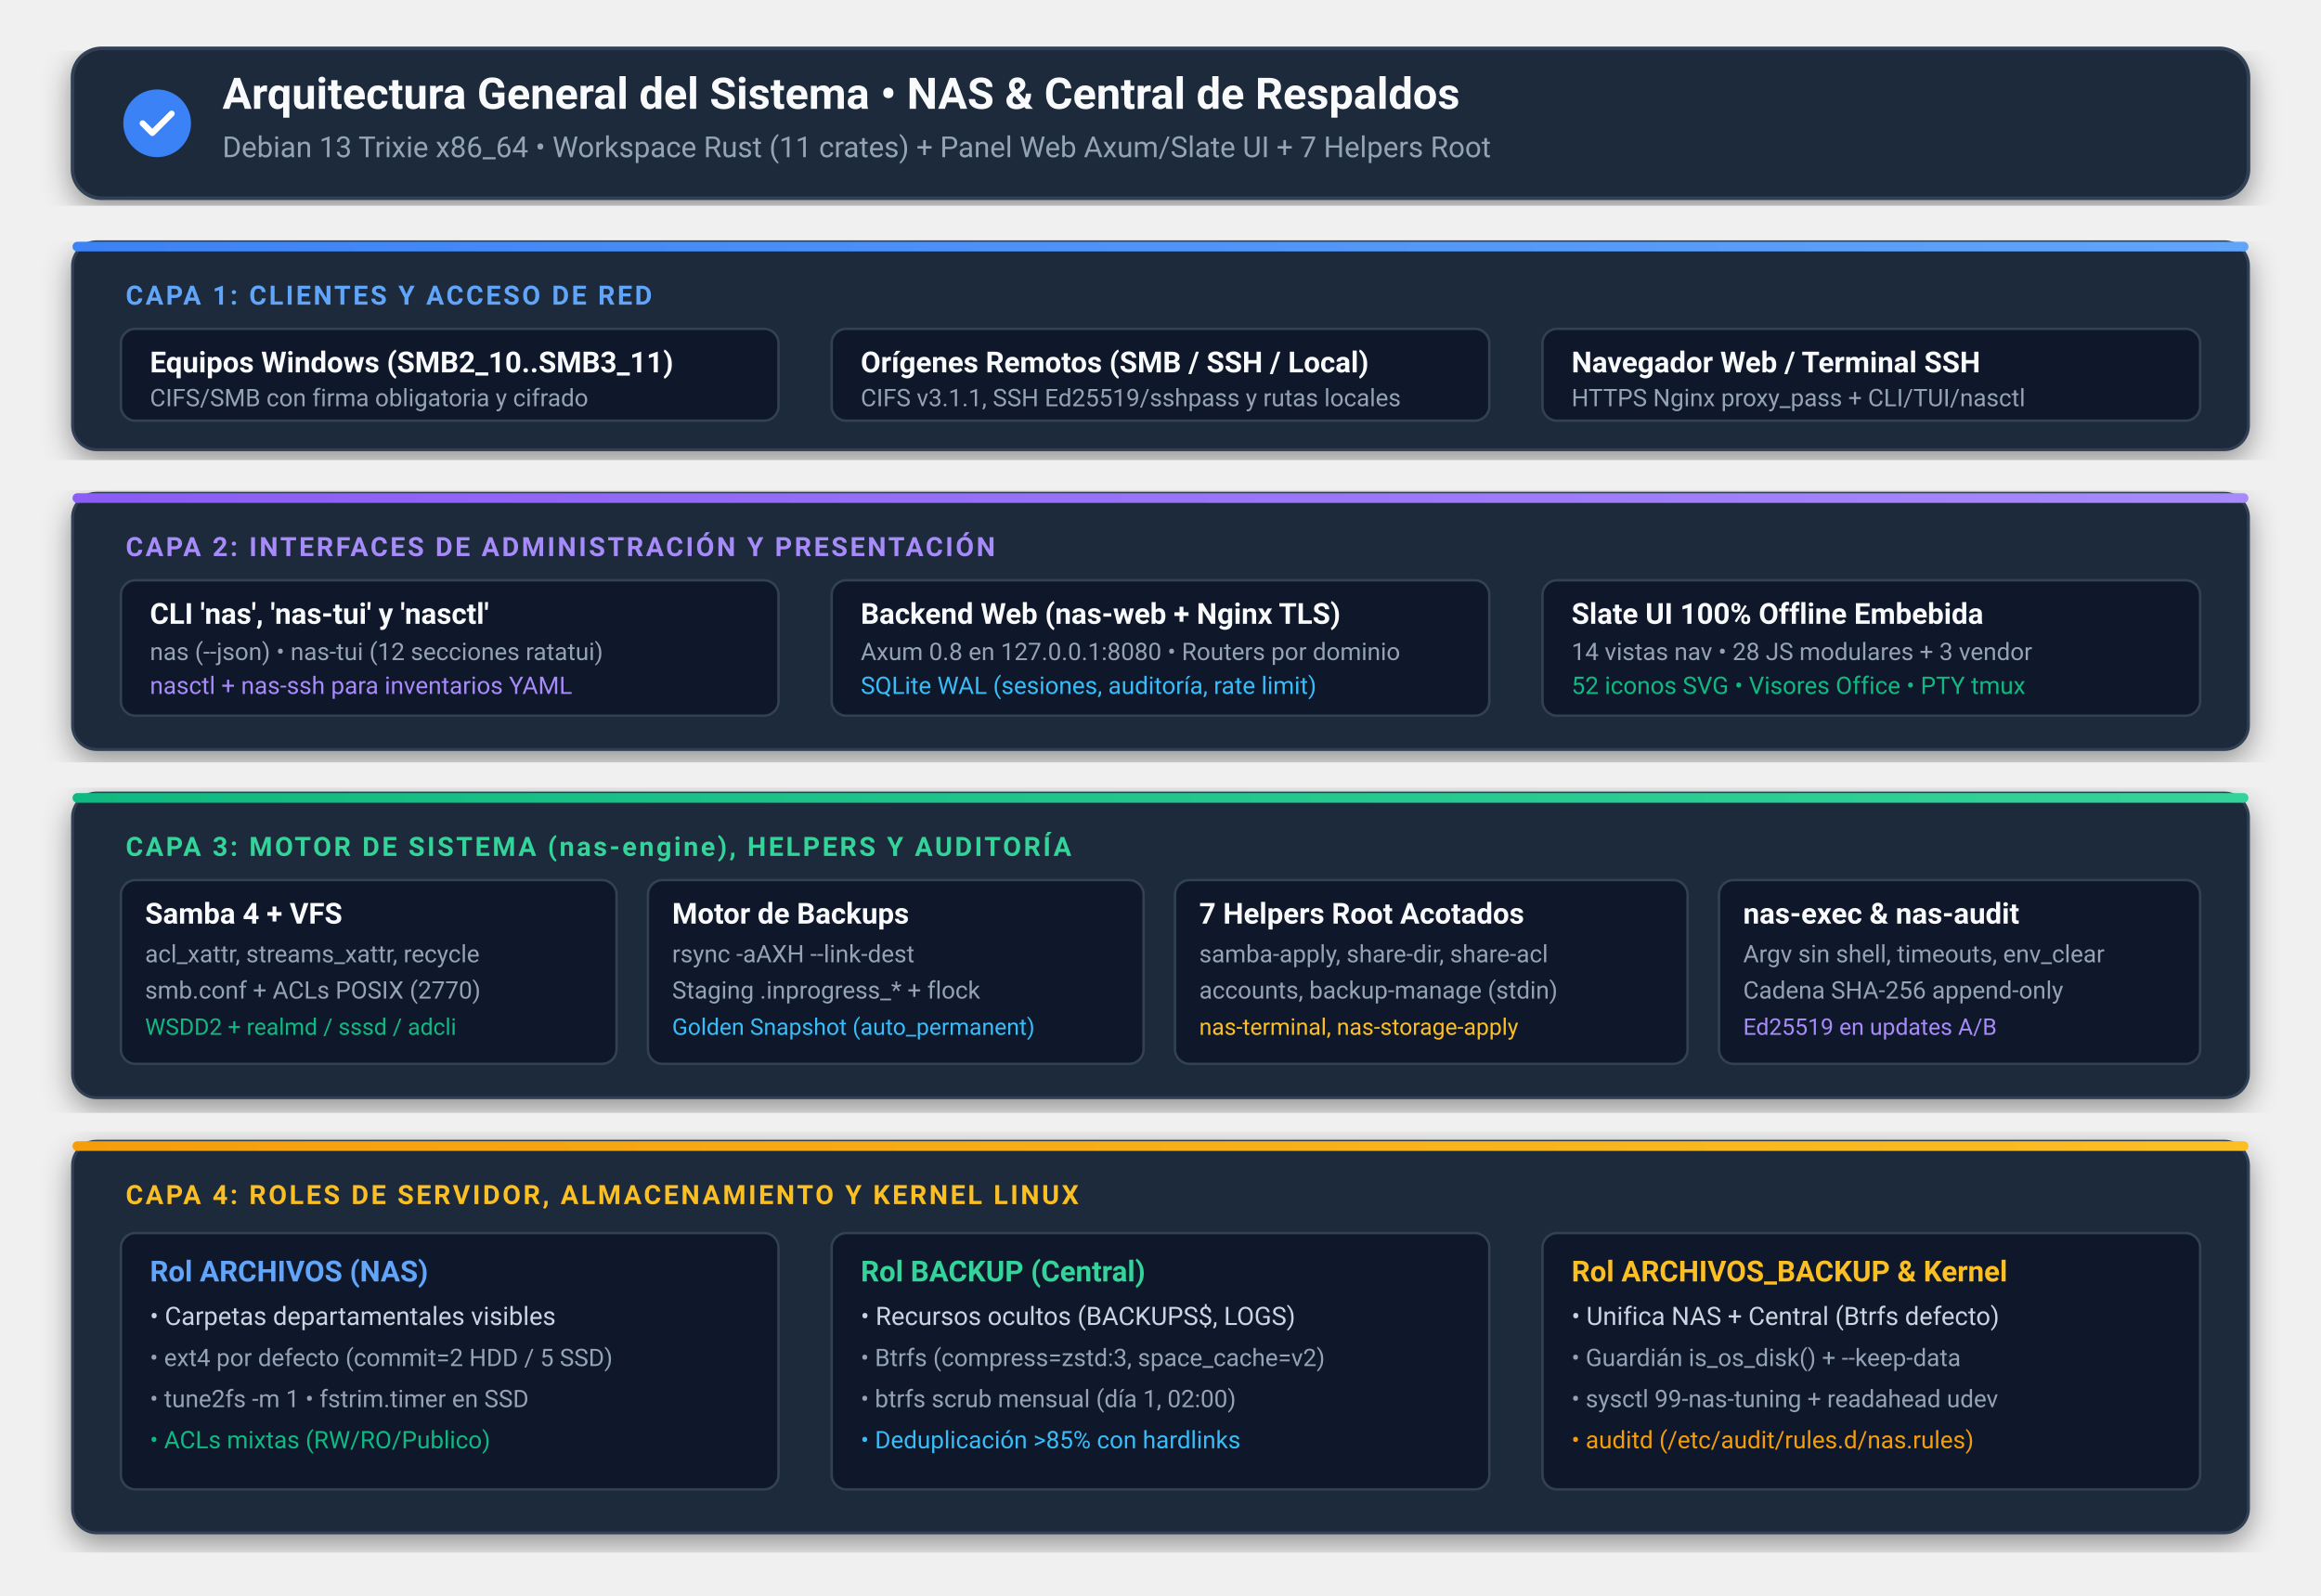
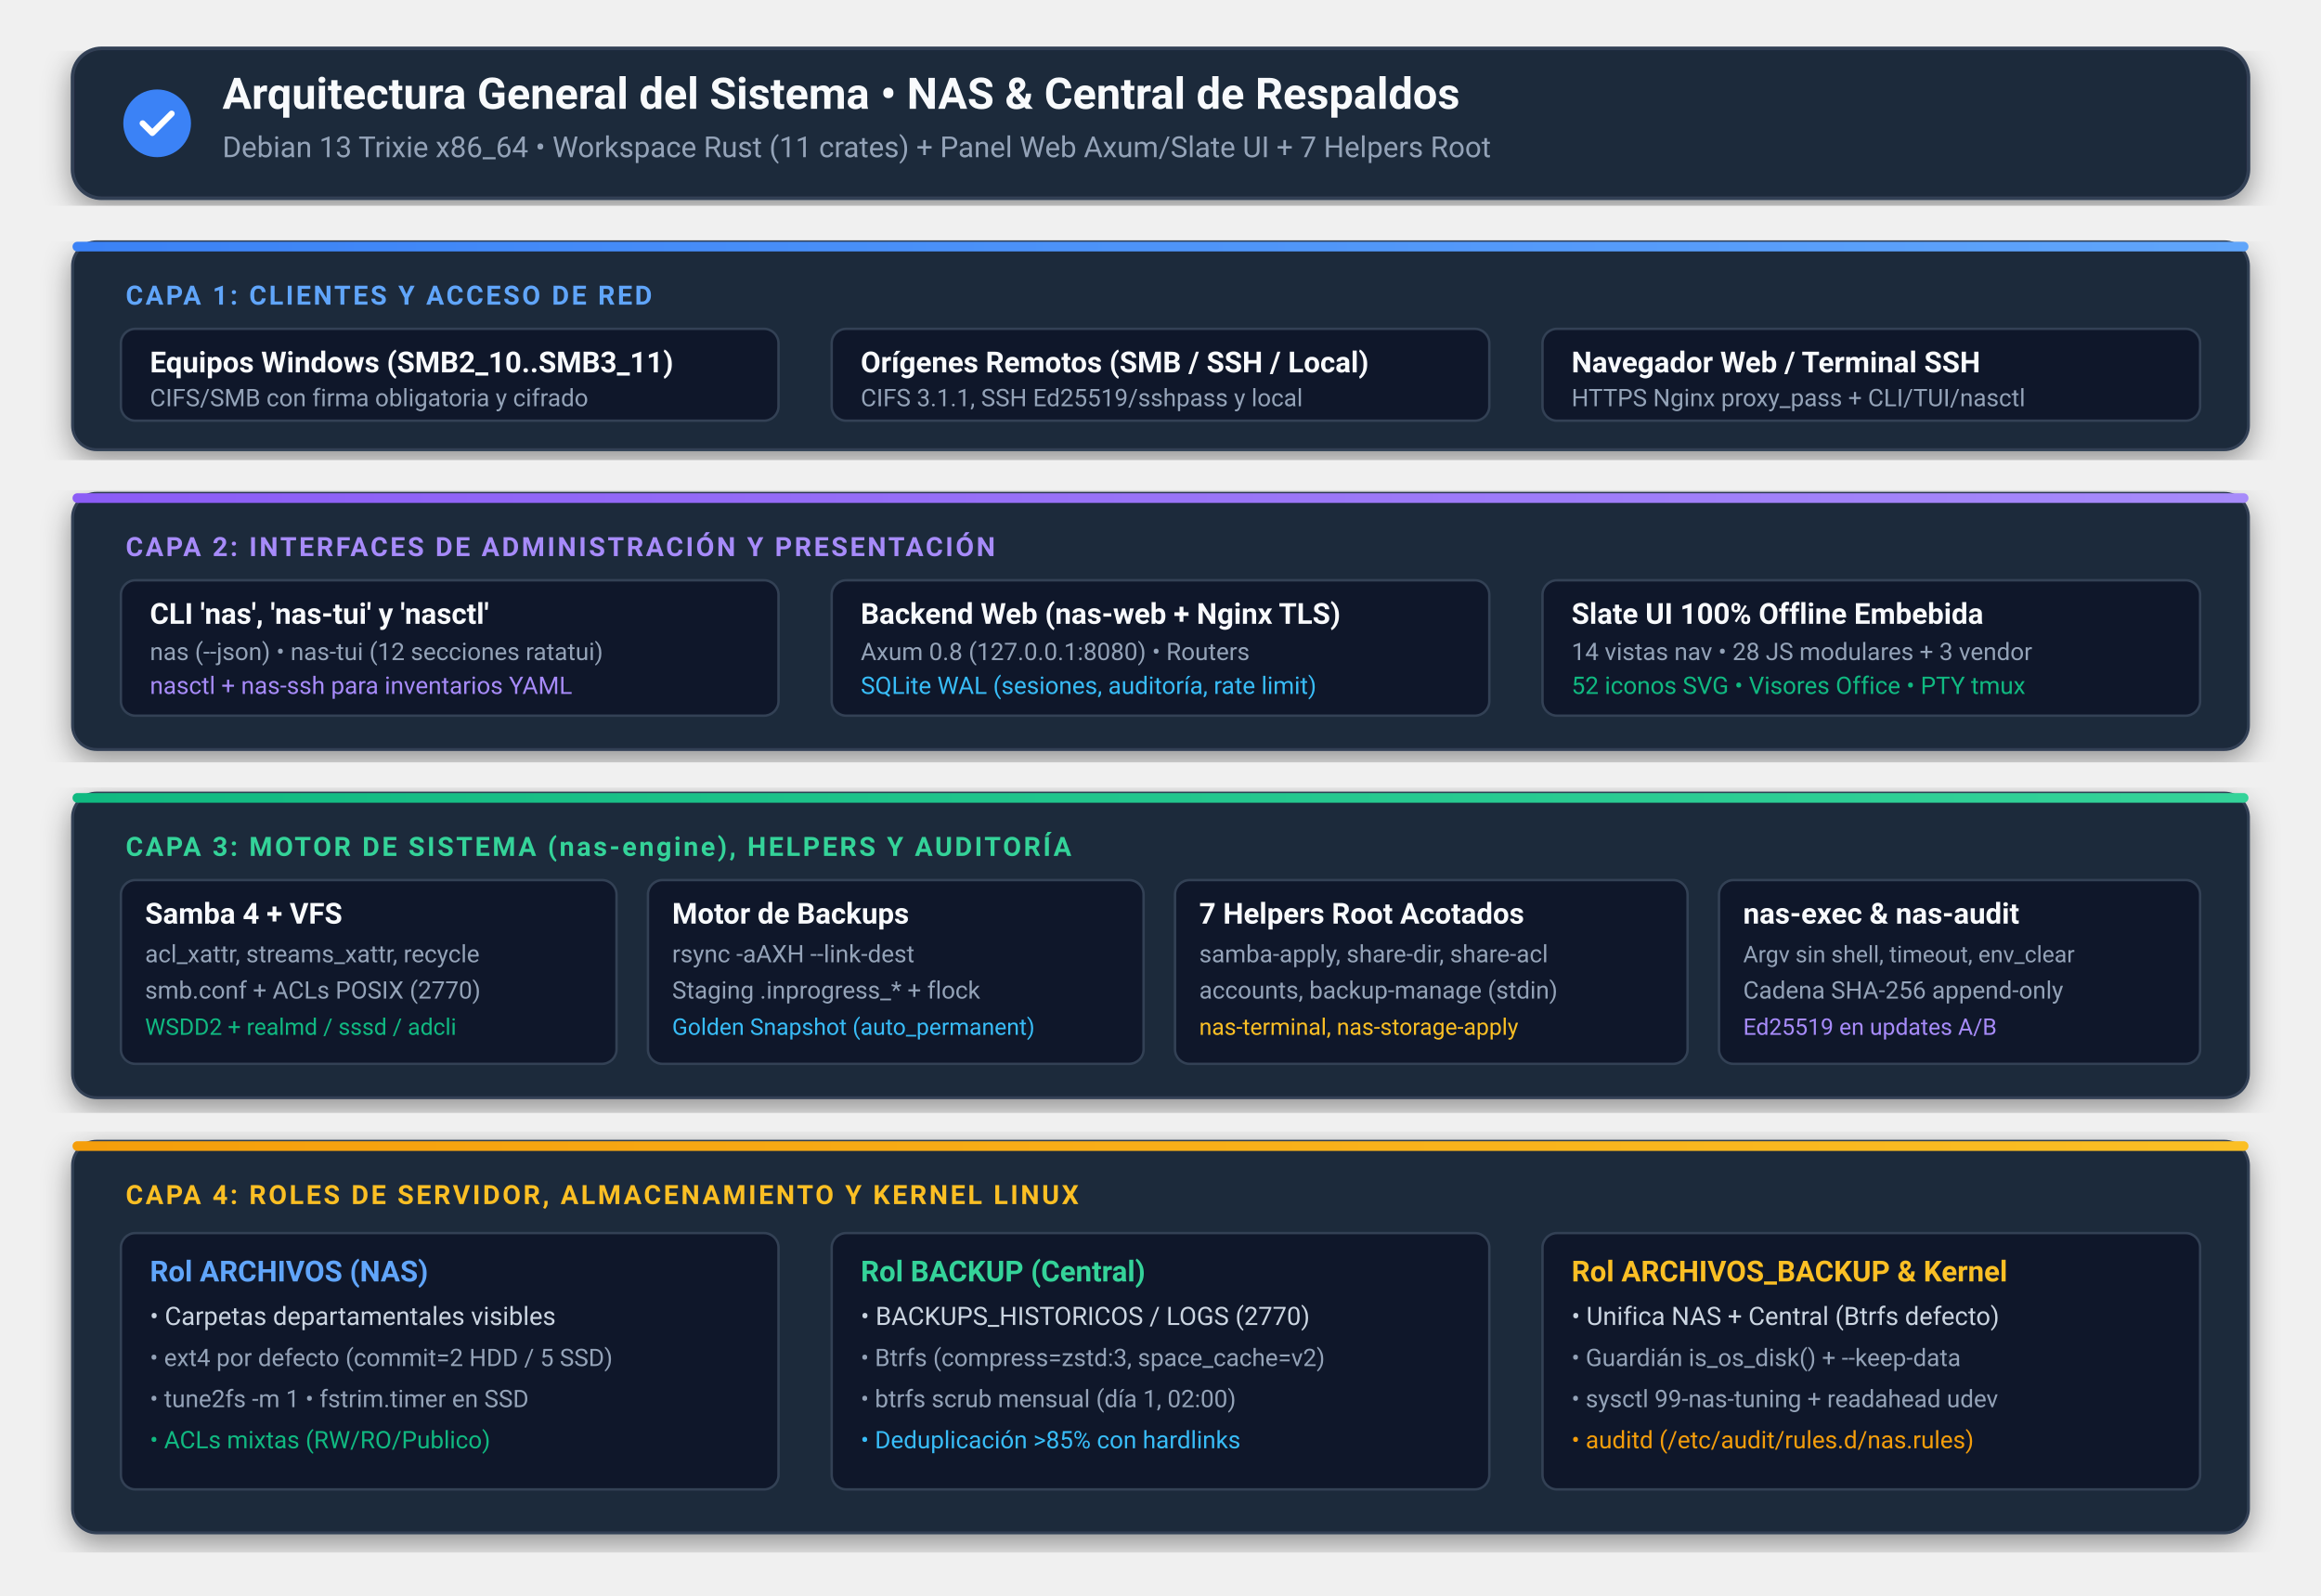
<svg xmlns="http://www.w3.org/2000/svg" viewBox="0 0 960 660" width="100%" height="100%" style="background:#0f172a; font-family:system-ui, -apple-system, 'Segoe UI', Roboto, Helvetica, Arial, sans-serif;">
  <defs>
    <linearGradient id="accent-blue" x1="0%" y1="0%" x2="100%" y2="0%">
      <stop offset="0%" stop-color="#3b82f6" />
      <stop offset="100%" stop-color="#60a5fa" />
    </linearGradient>
    <linearGradient id="accent-purple" x1="0%" y1="0%" x2="100%" y2="0%">
      <stop offset="0%" stop-color="#8b5cf6" />
      <stop offset="100%" stop-color="#a78bfa" />
    </linearGradient>
    <linearGradient id="accent-green" x1="0%" y1="0%" x2="100%" y2="0%">
      <stop offset="0%" stop-color="#10b981" />
      <stop offset="100%" stop-color="#34d399" />
    </linearGradient>
    <linearGradient id="accent-amber" x1="0%" y1="0%" x2="100%" y2="0%">
      <stop offset="0%" stop-color="#f59e0b" />
      <stop offset="100%" stop-color="#fbbf24" />
    </linearGradient>
    <filter id="shadow" x="-5%" y="-5%" width="110%" height="110%">
      <feDropShadow dx="0" dy="4" stdDeviation="6" flood-color="#000000" flood-opacity="0.4" />
    </filter>
  </defs>
  <rect x="30" y="20" width="900" height="62" rx="12" fill="#1e293b" stroke="#334155" stroke-width="1.5" filter="url(#shadow)" />
  <circle cx="65" cy="51" r="14" fill="#3b82f6" />
  <path d="M59 51 L63 55 L71 47" fill="none" stroke="#ffffff" stroke-width="2.5" stroke-linecap="round" stroke-linejoin="round" />
  <text x="92" y="45" fill="#f8fafc" font-size="18" font-weight="700">Arquitectura General del Sistema • NAS &amp; Central de Respaldos</text>
  <text x="92" y="65" fill="#94a3b8" font-size="12">Debian 13 Trixie x86_64 • Workspace Rust (11 crates) + Panel Web Axum/Slate UI + 7 Helpers Root</text>
  <g transform="translate(30, 100)">
    <rect width="900" height="86" rx="10" fill="#1e293b" stroke="#334155" stroke-width="1.2" filter="url(#shadow)" />
    <rect x="0" y="0" width="900" height="4" rx="2" fill="url(#accent-blue)" />
    <text x="22" y="26" fill="#60a5fa" font-size="11" font-weight="700" letter-spacing="1">CAPA 1: CLIENTES Y ACCESO DE RED</text>
    <rect x="20" y="36" width="272" height="38" rx="6" fill="#0f172a" stroke="#334155" stroke-width="1" />
    <text x="32" y="54" fill="#f8fafc" font-size="12" font-weight="600">Equipos Windows (SMB2_10..SMB3_11)</text>
    <text x="32" y="68" fill="#94a3b8" font-size="10">CIFS/SMB con firma obligatoria y cifrado</text>
    <rect x="314" y="36" width="272" height="38" rx="6" fill="#0f172a" stroke="#334155" stroke-width="1" />
    <text x="326" y="54" fill="#f8fafc" font-size="12" font-weight="600">Orígenes Remotos (SMB / SSH / Local)</text>
-     <text x="326" y="68" fill="#94a3b8" font-size="10">CIFS v3.1.1, SSH Ed25519/sshpass y rutas locales</text>
+     <text x="326" y="68" fill="#94a3b8" font-size="10">CIFS 3.1.1, SSH Ed25519/sshpass y local</text>
    <rect x="608" y="36" width="272" height="38" rx="6" fill="#0f172a" stroke="#334155" stroke-width="1" />
    <text x="620" y="54" fill="#f8fafc" font-size="12" font-weight="600">Navegador Web / Terminal SSH</text>
    <text x="620" y="68" fill="#94a3b8" font-size="10">HTTPS Nginx proxy_pass + CLI/TUI/nasctl</text>
  </g>
  <g transform="translate(30, 204)">
    <rect width="900" height="106" rx="10" fill="#1e293b" stroke="#334155" stroke-width="1.2" filter="url(#shadow)" />
    <rect x="0" y="0" width="900" height="4" rx="2" fill="url(#accent-purple)" />
    <text x="22" y="26" fill="#a78bfa" font-size="11" font-weight="700" letter-spacing="1">CAPA 2: INTERFACES DE ADMINISTRACIÓN Y PRESENTACIÓN</text>
    <rect x="20" y="36" width="272" height="56" rx="6" fill="#0f172a" stroke="#334155" stroke-width="1" />
    <text x="32" y="54" fill="#f8fafc" font-size="12" font-weight="600">CLI 'nas', 'nas-tui' y 'nasctl'</text>
    <text x="32" y="69" fill="#94a3b8" font-size="10">nas (--json) • nas-tui (12 secciones ratatui)</text>
    <text x="32" y="83" fill="#a78bfa" font-size="10">nasctl + nas-ssh para inventarios YAML</text>
    <rect x="314" y="36" width="272" height="56" rx="6" fill="#0f172a" stroke="#334155" stroke-width="1" />
    <text x="326" y="54" fill="#f8fafc" font-size="12" font-weight="600">Backend Web (nas-web + Nginx TLS)</text>
-     <text x="326" y="69" fill="#94a3b8" font-size="10">Axum 0.8 en 127.0.0.1:8080 • Routers por dominio</text>
+     <text x="326" y="69" fill="#94a3b8" font-size="10">Axum 0.8 (127.0.0.1:8080) • Routers</text>
    <text x="326" y="83" fill="#38bdf8" font-size="10">SQLite WAL (sesiones, auditoría, rate limit)</text>
    <rect x="608" y="36" width="272" height="56" rx="6" fill="#0f172a" stroke="#334155" stroke-width="1" />
    <text x="620" y="54" fill="#f8fafc" font-size="12" font-weight="600">Slate UI 100% Offline Embebida</text>
    <text x="620" y="69" fill="#94a3b8" font-size="10">14 vistas nav • 28 JS modulares + 3 vendor</text>
    <text x="620" y="83" fill="#10b981" font-size="10">52 iconos SVG • Visores Office • PTY tmux</text>
  </g>
  <g transform="translate(30, 328)">
    <rect width="900" height="126" rx="10" fill="#1e293b" stroke="#334155" stroke-width="1.2" filter="url(#shadow)" />
    <rect x="0" y="0" width="900" height="4" rx="2" fill="url(#accent-green)" />
    <text x="22" y="26" fill="#34d399" font-size="11" font-weight="700" letter-spacing="1">CAPA 3: MOTOR DE SISTEMA (nas-engine), HELPERS Y AUDITORÍA</text>
    <rect x="20" y="36" width="205" height="76" rx="6" fill="#0f172a" stroke="#334155" stroke-width="1" />
    <text x="30" y="54" fill="#f8fafc" font-size="12" font-weight="600">Samba 4 + VFS</text>
    <text x="30" y="70" fill="#94a3b8" font-size="10">acl_xattr, streams_xattr, recycle</text>
    <text x="30" y="85" fill="#94a3b8" font-size="10">smb.conf + ACLs POSIX (2770)</text>
    <text x="30" y="100" fill="#10b981" font-size="9.5">WSDD2 + realmd / sssd / adcli</text>
    <rect x="238" y="36" width="205" height="76" rx="6" fill="#0f172a" stroke="#334155" stroke-width="1" />
    <text x="248" y="54" fill="#f8fafc" font-size="12" font-weight="600">Motor de Backups</text>
    <text x="248" y="70" fill="#94a3b8" font-size="10">rsync -aAXH --link-dest</text>
    <text x="248" y="85" fill="#94a3b8" font-size="10">Staging .inprogress_* + flock</text>
    <text x="248" y="100" fill="#38bdf8" font-size="9.5">Golden Snapshot (auto_permanent)</text>
    <rect x="456" y="36" width="212" height="76" rx="6" fill="#0f172a" stroke="#334155" stroke-width="1" />
    <text x="466" y="54" fill="#f8fafc" font-size="12" font-weight="600">7 Helpers Root Acotados</text>
    <text x="466" y="70" fill="#94a3b8" font-size="10">samba-apply, share-dir, share-acl</text>
    <text x="466" y="85" fill="#94a3b8" font-size="10">accounts, backup-manage (stdin)</text>
    <text x="466" y="100" fill="#fbbf24" font-size="9.5">nas-terminal, nas-storage-apply</text>
    <rect x="681" y="36" width="199" height="76" rx="6" fill="#0f172a" stroke="#334155" stroke-width="1" />
    <text x="691" y="54" fill="#f8fafc" font-size="12" font-weight="600">nas-exec &amp; nas-audit</text>
-     <text x="691" y="70" fill="#94a3b8" font-size="10">Argv sin shell, timeouts, env_clear</text>
+     <text x="691" y="70" fill="#94a3b8" font-size="9.5">Argv sin shell, timeout, env_clear</text>
    <text x="691" y="85" fill="#94a3b8" font-size="10">Cadena SHA-256 append-only</text>
    <text x="691" y="100" fill="#a78bfa" font-size="9.5">Ed25519 en updates A/B</text>
  </g>
  <g transform="translate(30, 472)">
    <rect width="900" height="162" rx="10" fill="#1e293b" stroke="#334155" stroke-width="1.2" filter="url(#shadow)" />
    <rect x="0" y="0" width="900" height="4" rx="2" fill="url(#accent-amber)" />
    <text x="22" y="26" fill="#fbbf24" font-size="11" font-weight="700" letter-spacing="1">CAPA 4: ROLES DE SERVIDOR, ALMACENAMIENTO Y KERNEL LINUX</text>
    <rect x="20" y="38" width="272" height="106" rx="6" fill="#0f172a" stroke="#334155" stroke-width="1" />
    <text x="32" y="58" fill="#60a5fa" font-size="12" font-weight="700">Rol ARCHIVOS (NAS)</text>
    <text x="32" y="76" fill="#cbd5e1" font-size="10.5">• Carpetas departamentales visibles</text>
    <text x="32" y="93" fill="#94a3b8" font-size="10">• ext4 por defecto (commit=2 HDD / 5 SSD)</text>
    <text x="32" y="110" fill="#94a3b8" font-size="10">• tune2fs -m 1 • fstrim.timer en SSD</text>
    <text x="32" y="127" fill="#10b981" font-size="10">• ACLs mixtas (RW/RO/Publico)</text>
    <rect x="314" y="38" width="272" height="106" rx="6" fill="#0f172a" stroke="#334155" stroke-width="1" />
    <text x="326" y="58" fill="#34d399" font-size="12" font-weight="700">Rol BACKUP (Central)</text>
-     <text x="326" y="76" fill="#cbd5e1" font-size="10.5">• Recursos ocultos (BACKUPS$, LOGS)</text>
+     <text x="326" y="76" fill="#cbd5e1" font-size="10.5">• BACKUPS_HISTORICOS / LOGS (2770)</text>
    <text x="326" y="93" fill="#94a3b8" font-size="10">• Btrfs (compress=zstd:3, space_cache=v2)</text>
    <text x="326" y="110" fill="#94a3b8" font-size="10">• btrfs scrub mensual (día 1, 02:00)</text>
    <text x="326" y="127" fill="#38bdf8" font-size="10">• Deduplicación &gt;85% con hardlinks</text>
    <rect x="608" y="38" width="272" height="106" rx="6" fill="#0f172a" stroke="#334155" stroke-width="1" />
    <text x="620" y="58" fill="#fbbf24" font-size="12" font-weight="700">Rol ARCHIVOS_BACKUP &amp; Kernel</text>
    <text x="620" y="76" fill="#cbd5e1" font-size="10.5">• Unifica NAS + Central (Btrfs defecto)</text>
    <text x="620" y="93" fill="#94a3b8" font-size="10">• Guardián is_os_disk() + --keep-data</text>
    <text x="620" y="110" fill="#94a3b8" font-size="10">• sysctl 99-nas-tuning + readahead udev</text>
    <text x="620" y="127" fill="#f59e0b" font-size="10">• auditd (/etc/audit/rules.d/nas.rules)</text>
  </g>
</svg>
